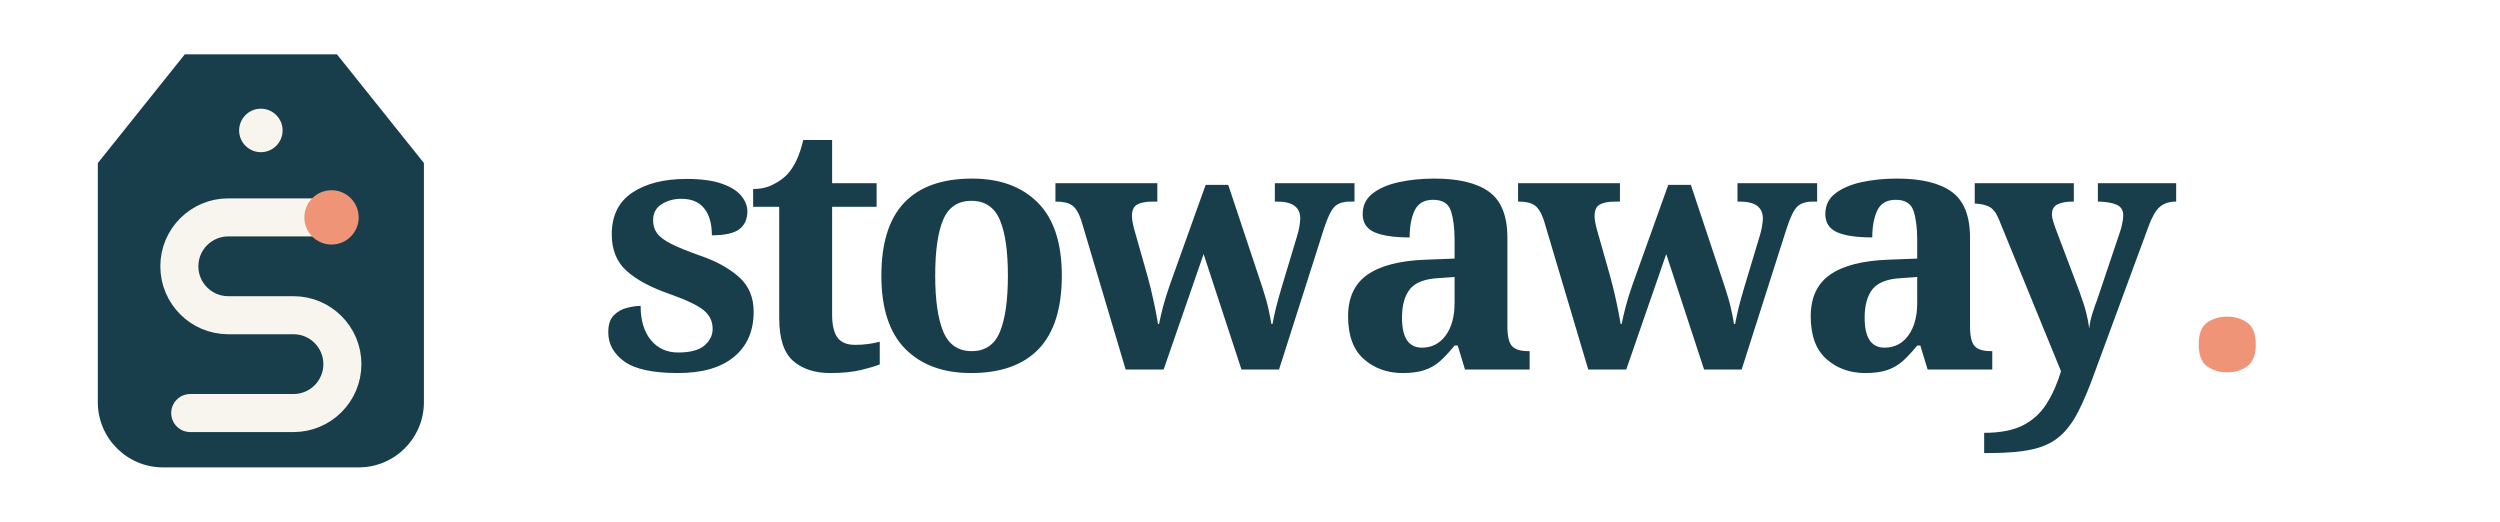
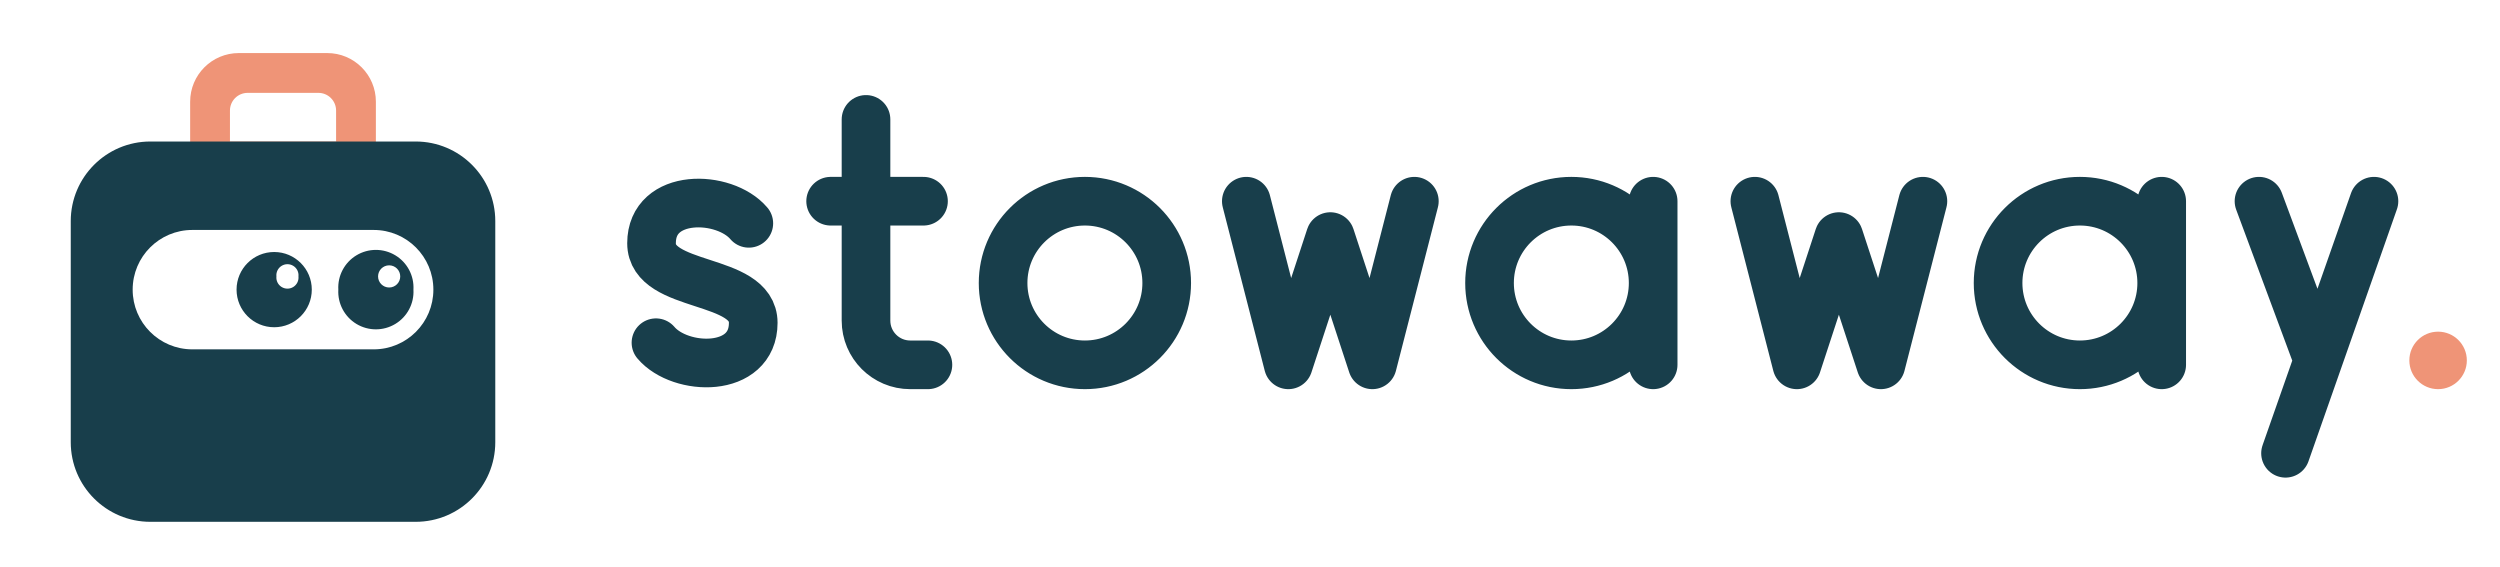
- <svg xmlns="http://www.w3.org/2000/svg" width="460" height="96" viewBox="0 0 460 96" fill="none">
-   <path d="M34 10h28l16 20v44a12 12 0 0 1-12 12H30a12 12 0 0 1-12-12V30z" fill="#183e4b" />
-   <circle cx="48" cy="24" r="4" fill="#f8f5ee" />
-   <path d="M61 40H42a9 9 0 0 0 0 18h12a9 9 0 0 1 0 18H35" stroke="#f8f5ee" stroke-width="7" stroke-linecap="round" />
-   <circle cx="61" cy="40" r="5" fill="#ef9477" />
-   <text x="110" y="68" fill="#183e4b" font-family="Georgia,serif" font-size="64" font-weight="700" letter-spacing="-4">stowaway<tspan fill="#ef9477">.</tspan>
-   </text>
+ <svg xmlns="http://www.w3.org/2000/svg" width="424" height="96" viewBox="0 0 424 96" fill="none">
+   <path fill="#ef9477" d="M32.25 17.25 A8.25 8.25 0 0 1 40.5 9 L55.5 9 A8.25 8.25 0 0 1 63.75 17.25 L63.75 30 L32.25 30 Z M57 24 L57 18.75 A3 3 0 0 0 54 15.75 L42 15.75 A3 3 0 0 0 39 18.75 L39 24 Z" />
+   <path fill="#183e4b" d="M12 37.5 A13.5 13.5 0 0 1 25.5 24 L70.5 24 A13.5 13.5 0 0 1 84 37.5 L84 75 A13.5 13.5 0 0 1 70.5 88.5 L25.5 88.5 A13.5 13.5 0 0 1 12 75 Z M32.62 39 A10.12 10.12 0 0 0 22.5 49.12 L22.5 49.12 A10.12 10.12 0 0 0 32.62 59.25 L63.38 59.25 A10.12 10.12 0 0 0 73.5 49.12 L73.5 49.12 A10.12 10.12 0 0 0 63.38 39 Z M40.12 49.12 A6.38 6.38 0 1 1 52.88 49.12 A6.38 6.38 0 1 1 40.12 49.12 Z M46.88 46.88 A1.88 1.88 0 1 0 50.62 46.88 A1.88 1.88 0 1 0 46.88 46.88 Z M57.38 49.12 A6.38 6.38 0 1 1 70.12 49.12 A6.38 6.38 0 1 1 57.38 49.12 Z M64.12 46.88 A1.88 1.88 0 1 0 67.88 46.88 A1.88 1.88 0 1 0 64.12 46.88 Z" />
+   <g transform="translate(106 0)">
+     <g transform="scale(.375)">
+       <path d="M56 101 C45 88 12 87 12 110 C12 131 58 125 58 146 C58 169 25 168 14 155 M109 54 V145 A20 20 0 0 0 129 165 H137 M93 91 H135 M171 128 A37 37 0 1 0 245 128 A37 37 0 1 0 171 128 Z M281 91 L300 165 L319 107 L338 165 L357 91 M391 128 A37 37 0 1 0 465 128 A37 37 0 1 0 391 128 Z M465 91 V165 M511 91 L530 165 L549 107 L568 165 L587 91 M621 128 A37 37 0 1 0 695 128 A37 37 0 1 0 621 128 Z M695 91 V165 M739 91 L765 161 M791 91 L751 205" stroke="#183e4b" stroke-width="22" stroke-linecap="round" stroke-linejoin="round" />
+       <circle cx="820" cy="163" r="13" fill="#ef9477" />
+     </g>
+   </g>
</svg>
